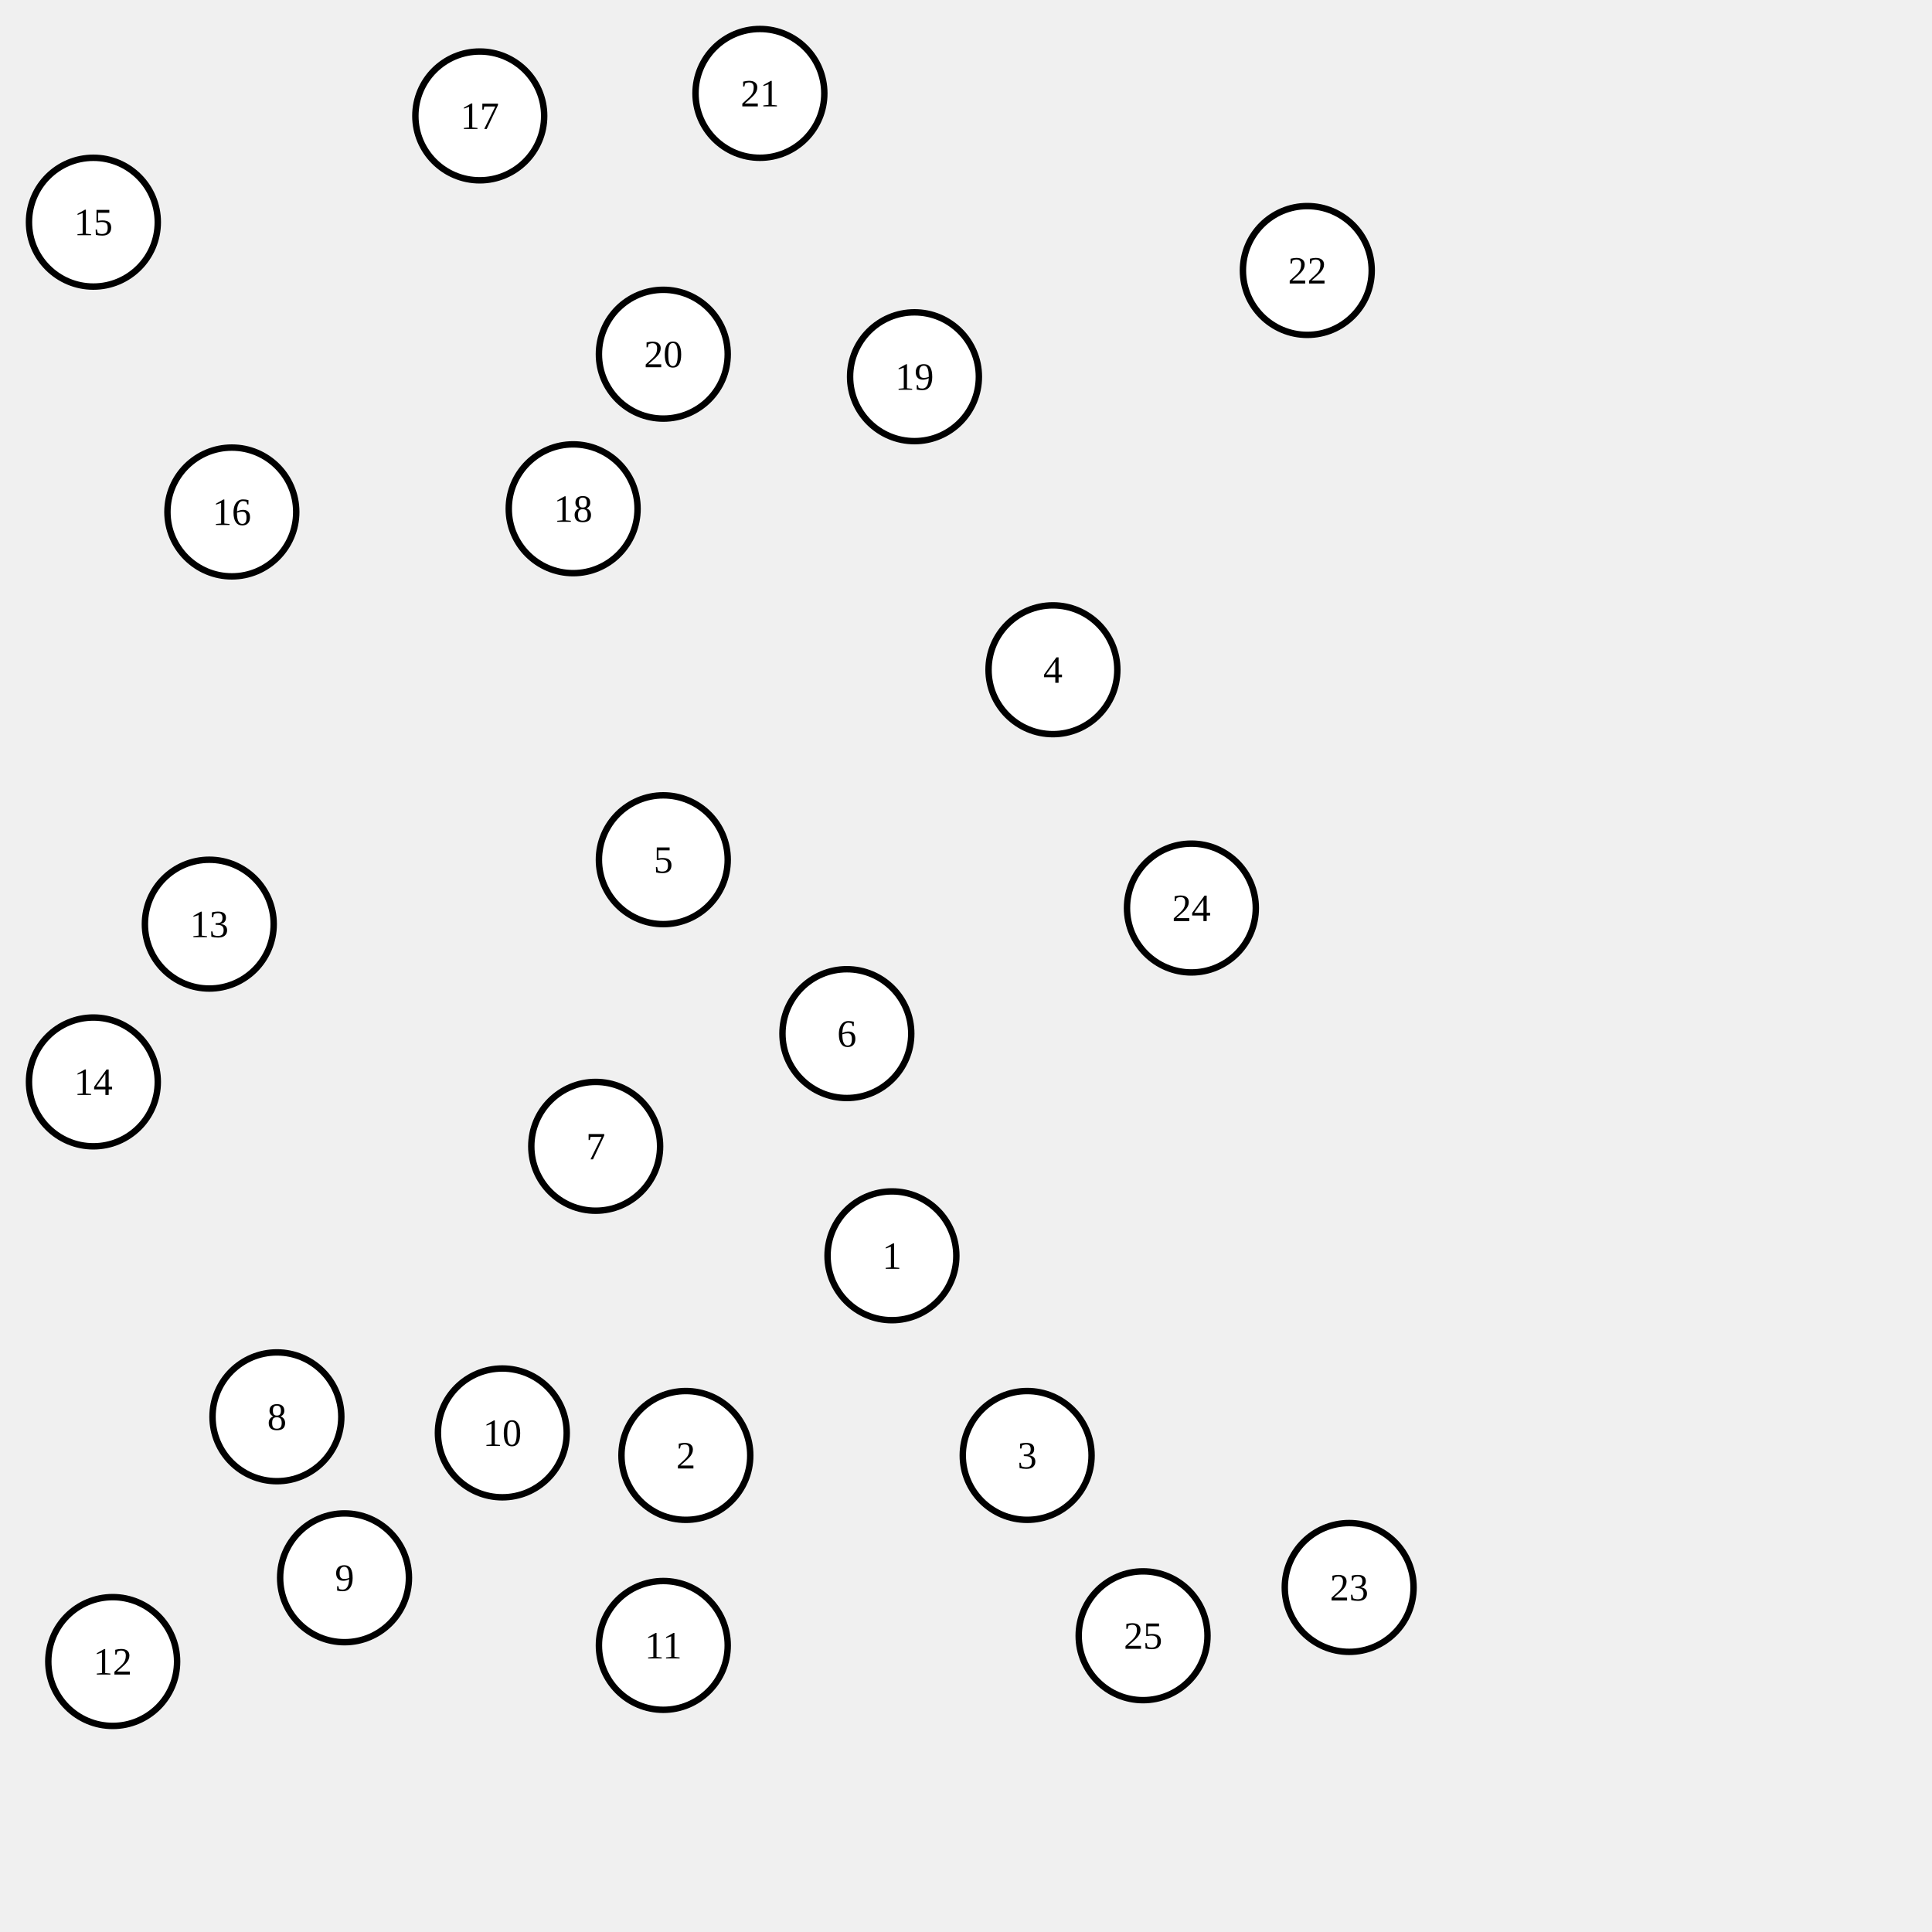
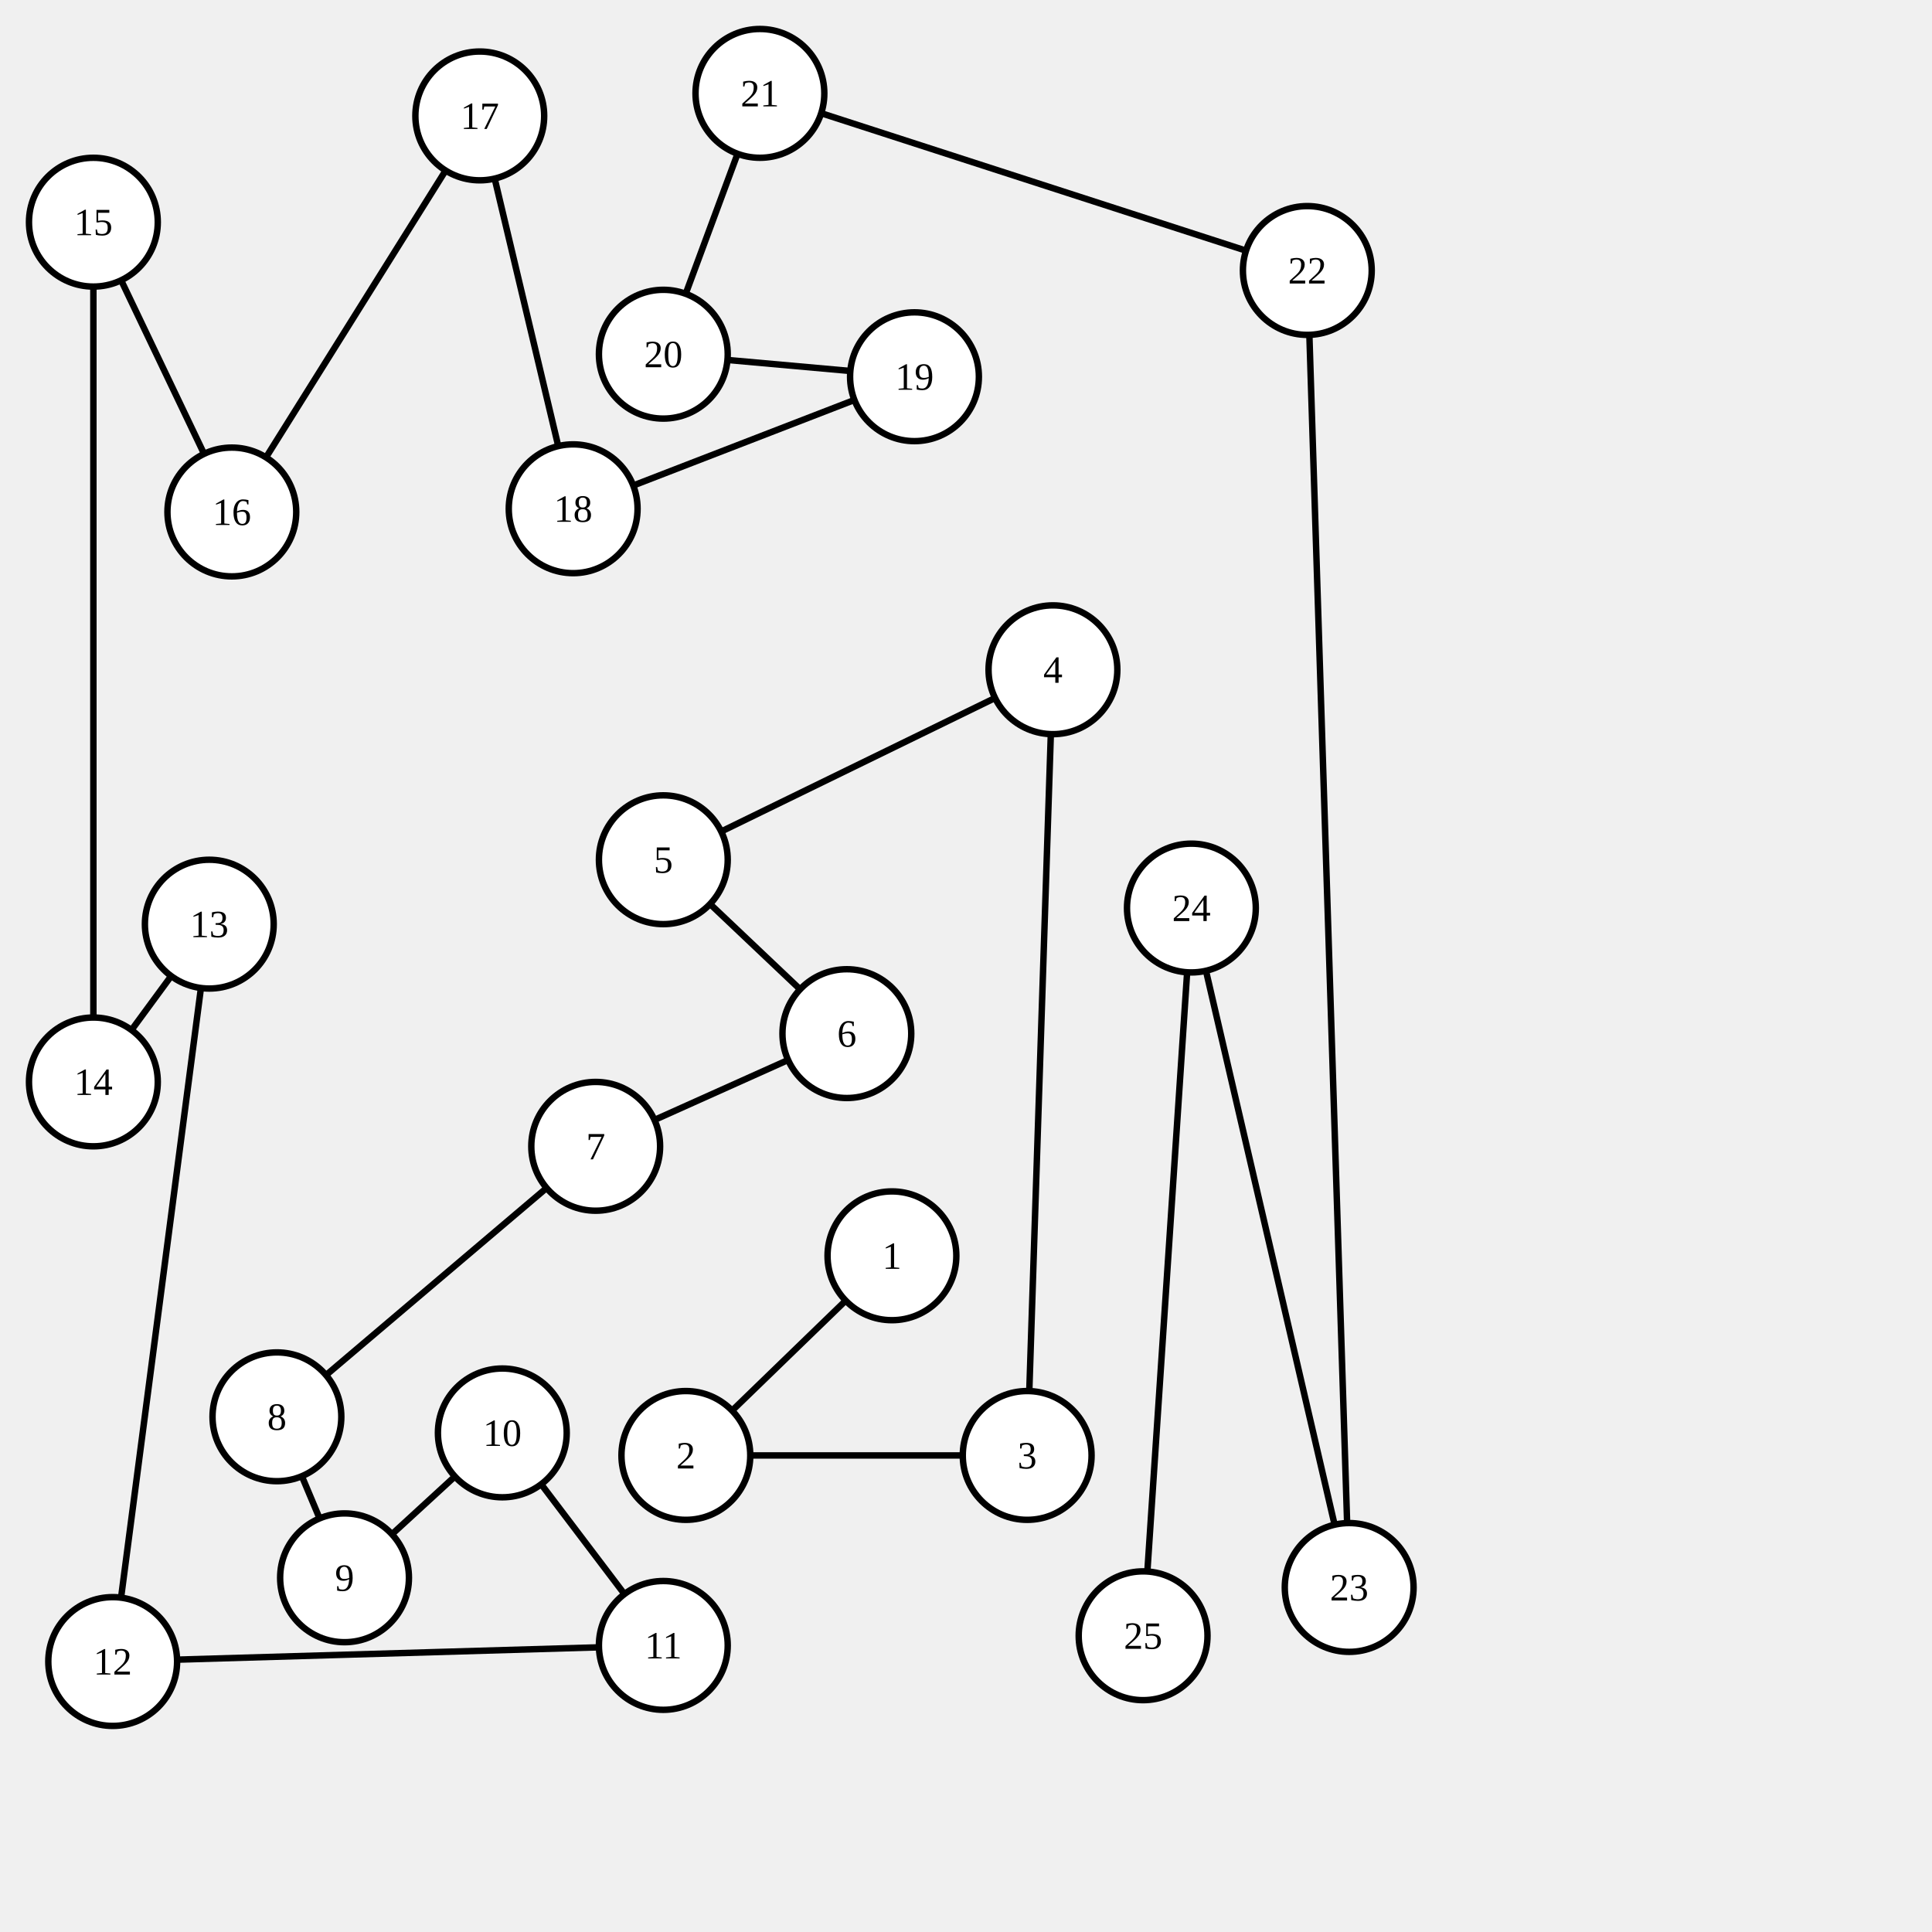
<svg xmlns="http://www.w3.org/2000/svg" version="1.1" width="100%" viewBox="0 0 600 600">
+   <line id="line" x1="277" y1="390" x2="213" y2="452" stroke-width="2" stroke="black" />
  <circle id="aa0" cx="277" cy="390" r="20" alt="circle1" stroke-width="2" stroke="black" fill="white" />
  <text x="277" y="390" text-anchor="middle" dominant-baseline="central">1</text>
+   <line id="line" x1="213" y1="452" x2="319" y2="452" stroke-width="2" stroke="black" />
  <circle id="aa1" cx="213" cy="452" r="20" alt="circle2" stroke-width="2" stroke="black" fill="white" />
  <text x="213" y="452" text-anchor="middle" dominant-baseline="central">2</text>
+   <line id="line" x1="319" y1="452" x2="327" y2="208" stroke-width="2" stroke="black" />
  <circle id="aa2" cx="319" cy="452" r="20" alt="circle3" stroke-width="2" stroke="black" fill="white" />
  <text x="319" y="452" text-anchor="middle" dominant-baseline="central">3</text>
+   <line id="line" x1="327" y1="208" x2="206" y2="267" stroke-width="2" stroke="black" />
  <circle id="aa3" cx="327" cy="208" r="20" alt="circle4" stroke-width="2" stroke="black" fill="white" />
  <text x="327" y="208" text-anchor="middle" dominant-baseline="central">4</text>
+   <line id="line" x1="206" y1="267" x2="263" y2="321" stroke-width="2" stroke="black" />
  <circle id="aa4" cx="206" cy="267" r="20" alt="circle5" stroke-width="2" stroke="black" fill="white" />
  <text x="206" y="267" text-anchor="middle" dominant-baseline="central">5</text>
+   <line id="line" x1="263" y1="321" x2="185" y2="356" stroke-width="2" stroke="black" />
  <circle id="aa5" cx="263" cy="321" r="20" alt="circle6" stroke-width="2" stroke="black" fill="white" />
  <text x="263" y="321" text-anchor="middle" dominant-baseline="central">6</text>
+   <line id="line" x1="185" y1="356" x2="86" y2="440" stroke-width="2" stroke="black" />
  <circle id="aa6" cx="185" cy="356" r="20" alt="circle7" stroke-width="2" stroke="black" fill="white" />
  <text x="185" y="356" text-anchor="middle" dominant-baseline="central">7</text>
+   <line id="line" x1="86" y1="440" x2="107" y2="490" stroke-width="2" stroke="black" />
  <circle id="aa7" cx="86" cy="440" r="20" alt="circle8" stroke-width="2" stroke="black" fill="white" />
  <text x="86" y="440" text-anchor="middle" dominant-baseline="central">8</text>
+   <line id="line" x1="107" y1="490" x2="156" y2="445" stroke-width="2" stroke="black" />
  <circle id="aa8" cx="107" cy="490" r="20" alt="circle9" stroke-width="2" stroke="black" fill="white" />
  <text x="107" y="490" text-anchor="middle" dominant-baseline="central">9</text>
+   <line id="line" x1="156" y1="445" x2="206" y2="511" stroke-width="2" stroke="black" />
  <circle id="aa9" cx="156" cy="445" r="20" alt="circle10" stroke-width="2" stroke="black" fill="white" />
  <text x="156" y="445" text-anchor="middle" dominant-baseline="central">10</text>
+   <line id="line" x1="206" y1="511" x2="35" y2="516" stroke-width="2" stroke="black" />
  <circle id="aa10" cx="206" cy="511" r="20" alt="circle11" stroke-width="2" stroke="black" fill="white" />
  <text x="206" y="511" text-anchor="middle" dominant-baseline="central">11</text>
+   <line id="line" x1="35" y1="516" x2="65" y2="287" stroke-width="2" stroke="black" />
  <circle id="aa11" cx="35" cy="516" r="20" alt="circle12" stroke-width="2" stroke="black" fill="white" />
  <text x="35" y="516" text-anchor="middle" dominant-baseline="central">12</text>
+   <line id="line" x1="65" y1="287" x2="29" y2="336" stroke-width="2" stroke="black" />
  <circle id="aa12" cx="65" cy="287" r="20" alt="circle13" stroke-width="2" stroke="black" fill="white" />
  <text x="65" y="287" text-anchor="middle" dominant-baseline="central">13</text>
+   <line id="line" x1="29" y1="336" x2="29" y2="69" stroke-width="2" stroke="black" />
  <circle id="aa13" cx="29" cy="336" r="20" alt="circle14" stroke-width="2" stroke="black" fill="white" />
  <text x="29" y="336" text-anchor="middle" dominant-baseline="central">14</text>
+   <line id="line" x1="29" y1="69" x2="72" y2="159" stroke-width="2" stroke="black" />
  <circle id="aa14" cx="29" cy="69" r="20" alt="circle15" stroke-width="2" stroke="black" fill="white" />
  <text x="29" y="69" text-anchor="middle" dominant-baseline="central">15</text>
+   <line id="line" x1="72" y1="159" x2="149" y2="36" stroke-width="2" stroke="black" />
  <circle id="aa15" cx="72" cy="159" r="20" alt="circle16" stroke-width="2" stroke="black" fill="white" />
  <text x="72" y="159" text-anchor="middle" dominant-baseline="central">16</text>
+   <line id="line" x1="149" y1="36" x2="178" y2="158" stroke-width="2" stroke="black" />
  <circle id="aa16" cx="149" cy="36" r="20" alt="circle17" stroke-width="2" stroke="black" fill="white" />
  <text x="149" y="36" text-anchor="middle" dominant-baseline="central">17</text>
+   <line id="line" x1="178" y1="158" x2="284" y2="117" stroke-width="2" stroke="black" />
  <circle id="aa17" cx="178" cy="158" r="20" alt="circle18" stroke-width="2" stroke="black" fill="white" />
  <text x="178" y="158" text-anchor="middle" dominant-baseline="central">18</text>
+   <line id="line" x1="284" y1="117" x2="206" y2="110" stroke-width="2" stroke="black" />
  <circle id="aa18" cx="284" cy="117" r="20" alt="circle19" stroke-width="2" stroke="black" fill="white" />
  <text x="284" y="117" text-anchor="middle" dominant-baseline="central">19</text>
+   <line id="line" x1="206" y1="110" x2="236" y2="29" stroke-width="2" stroke="black" />
  <circle id="aa19" cx="206" cy="110" r="20" alt="circle20" stroke-width="2" stroke="black" fill="white" />
  <text x="206" y="110" text-anchor="middle" dominant-baseline="central">20</text>
+   <line id="line" x1="236" y1="29" x2="406" y2="84" stroke-width="2" stroke="black" />
  <circle id="aa20" cx="236" cy="29" r="20" alt="circle21" stroke-width="2" stroke="black" fill="white" />
  <text x="236" y="29" text-anchor="middle" dominant-baseline="central">21</text>
+   <line id="line" x1="406" y1="84" x2="419" y2="493" stroke-width="2" stroke="black" />
  <circle id="aa21" cx="406" cy="84" r="20" alt="circle22" stroke-width="2" stroke="black" fill="white" />
  <text x="406" y="84" text-anchor="middle" dominant-baseline="central">22</text>
+   <line id="line" x1="419" y1="493" x2="370" y2="282" stroke-width="2" stroke="black" />
  <circle id="aa22" cx="419" cy="493" r="20" alt="circle23" stroke-width="2" stroke="black" fill="white" />
  <text x="419" y="493" text-anchor="middle" dominant-baseline="central">23</text>
+   <line id="line" x1="370" y1="282" x2="355" y2="508" stroke-width="2" stroke="black" />
  <circle id="aa23" cx="370" cy="282" r="20" alt="circle24" stroke-width="2" stroke="black" fill="white" />
  <text x="370" y="282" text-anchor="middle" dominant-baseline="central">24</text>
  <circle id="aa24" cx="355" cy="508" r="20" alt="circle25" stroke-width="2" stroke="black" fill="white" />
  <text x="355" y="508" text-anchor="middle" dominant-baseline="central">25</text>
</svg>
